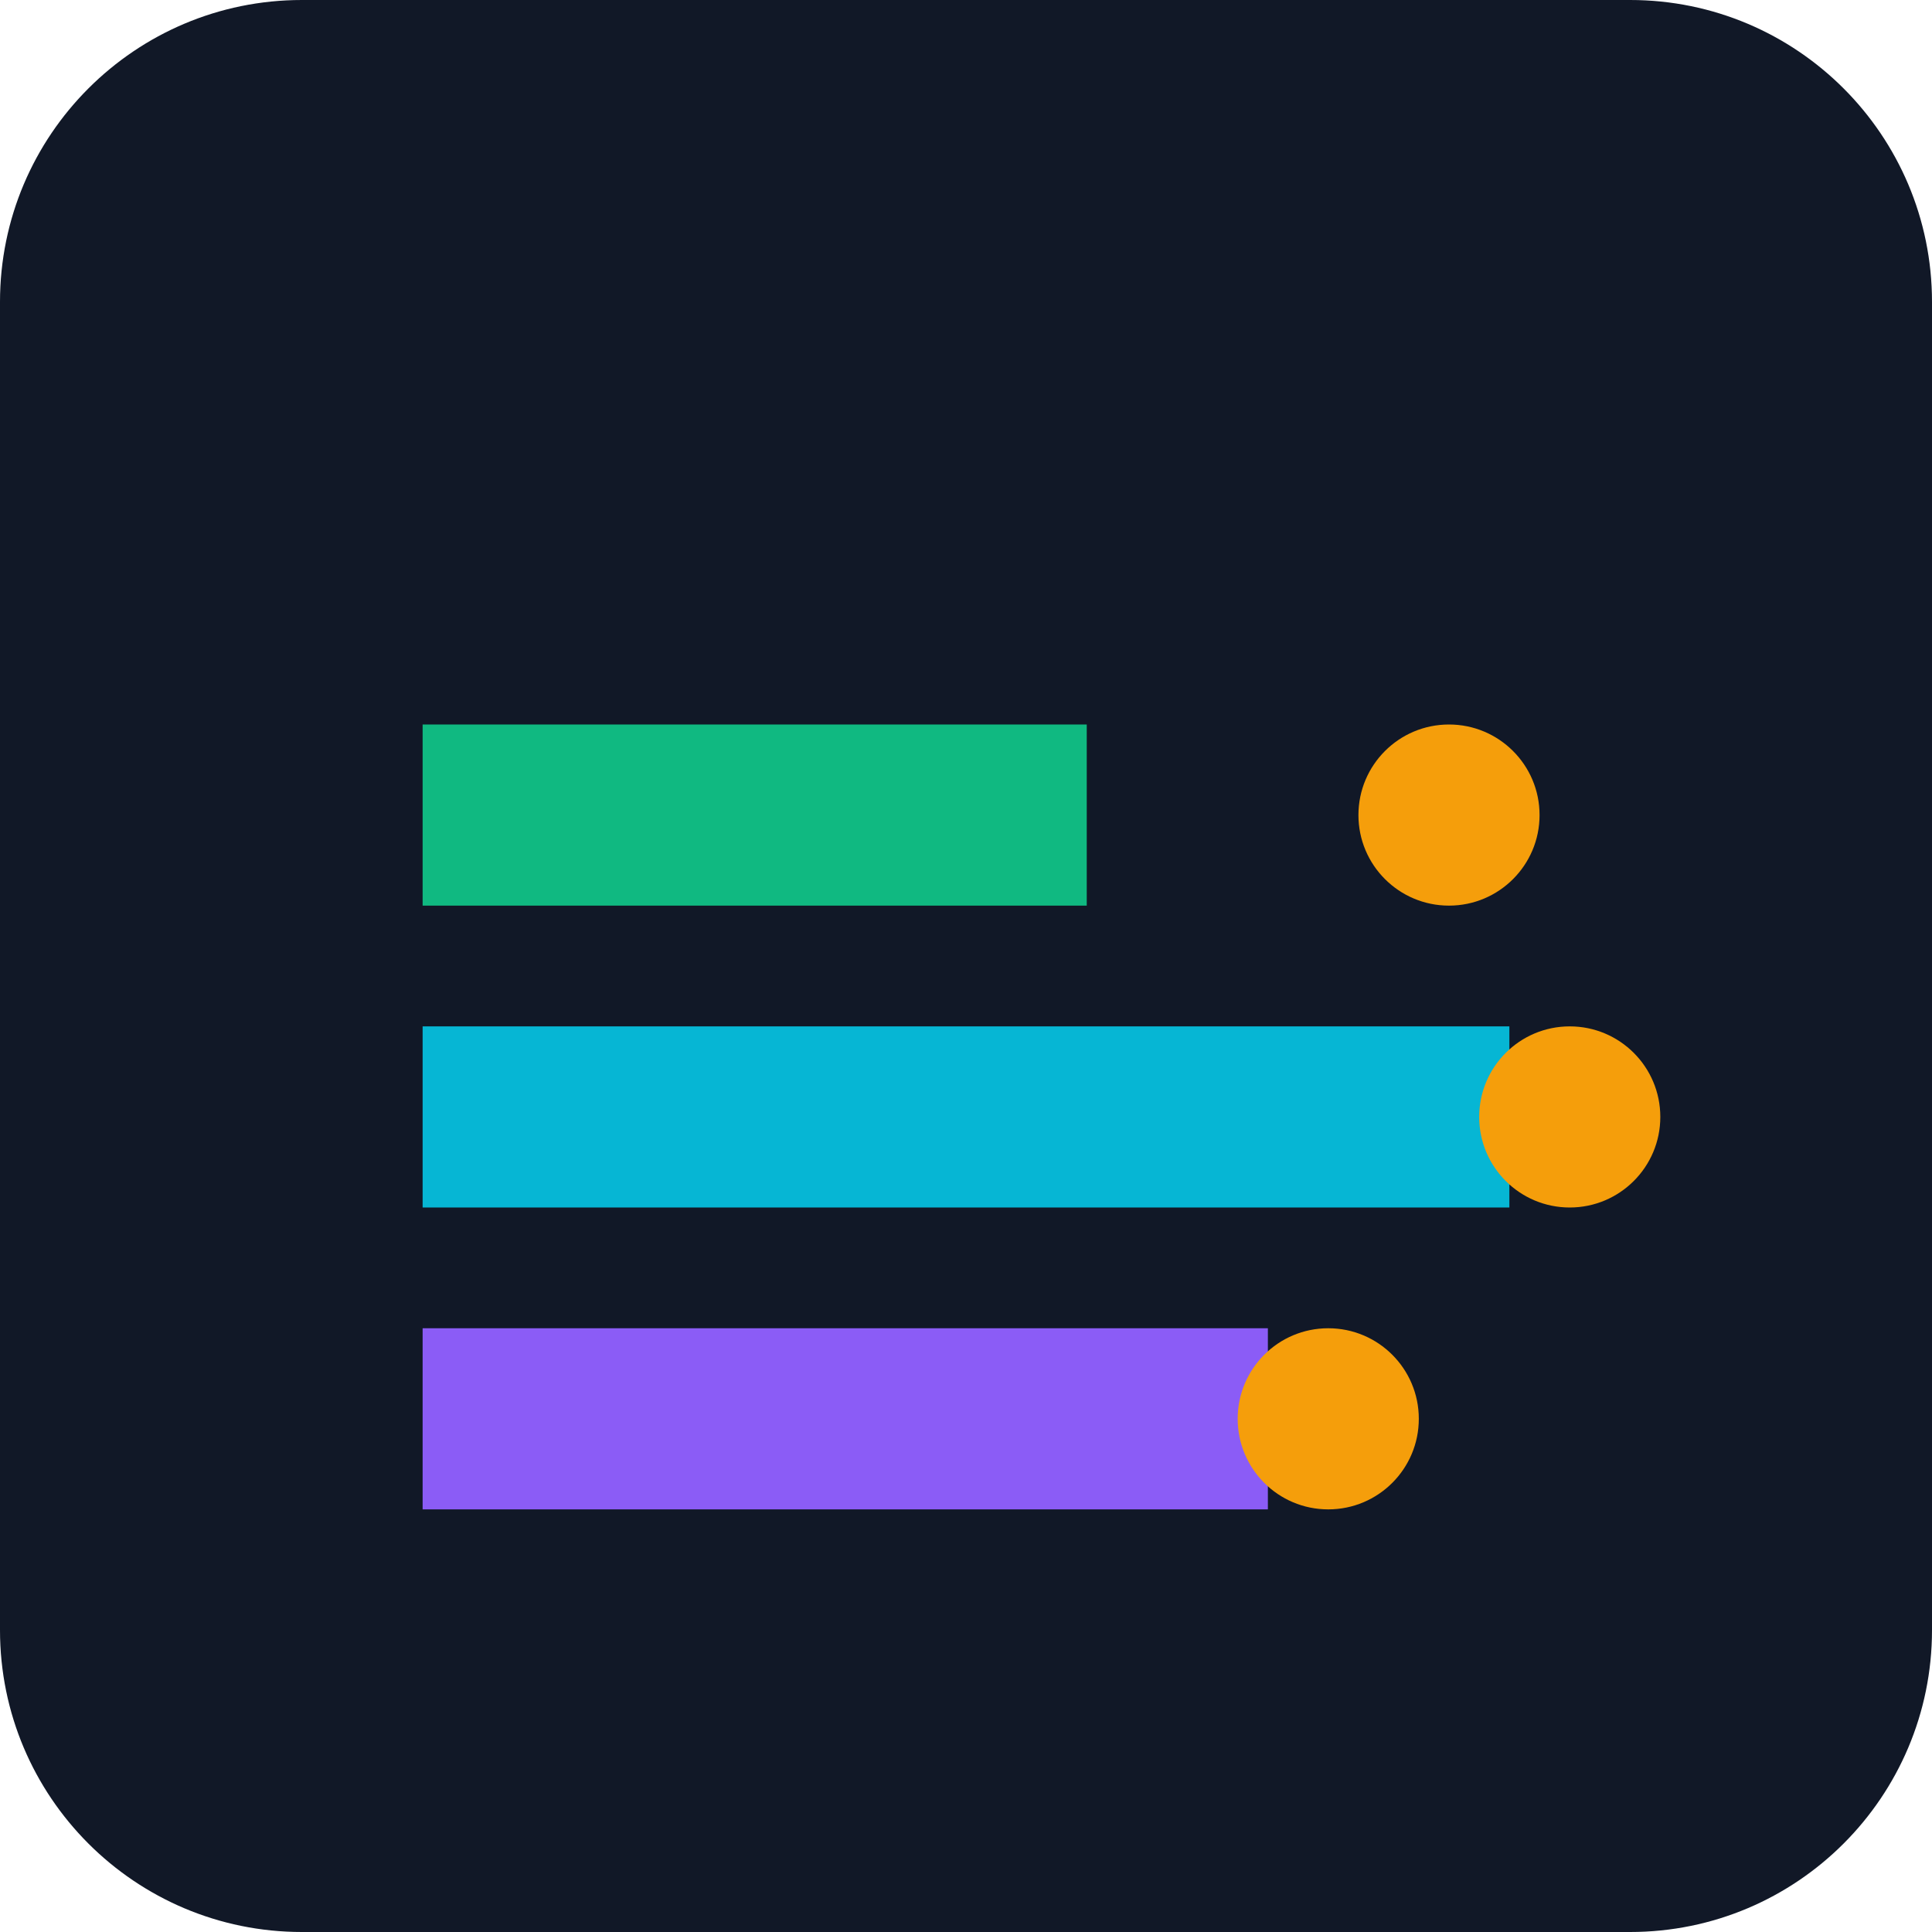
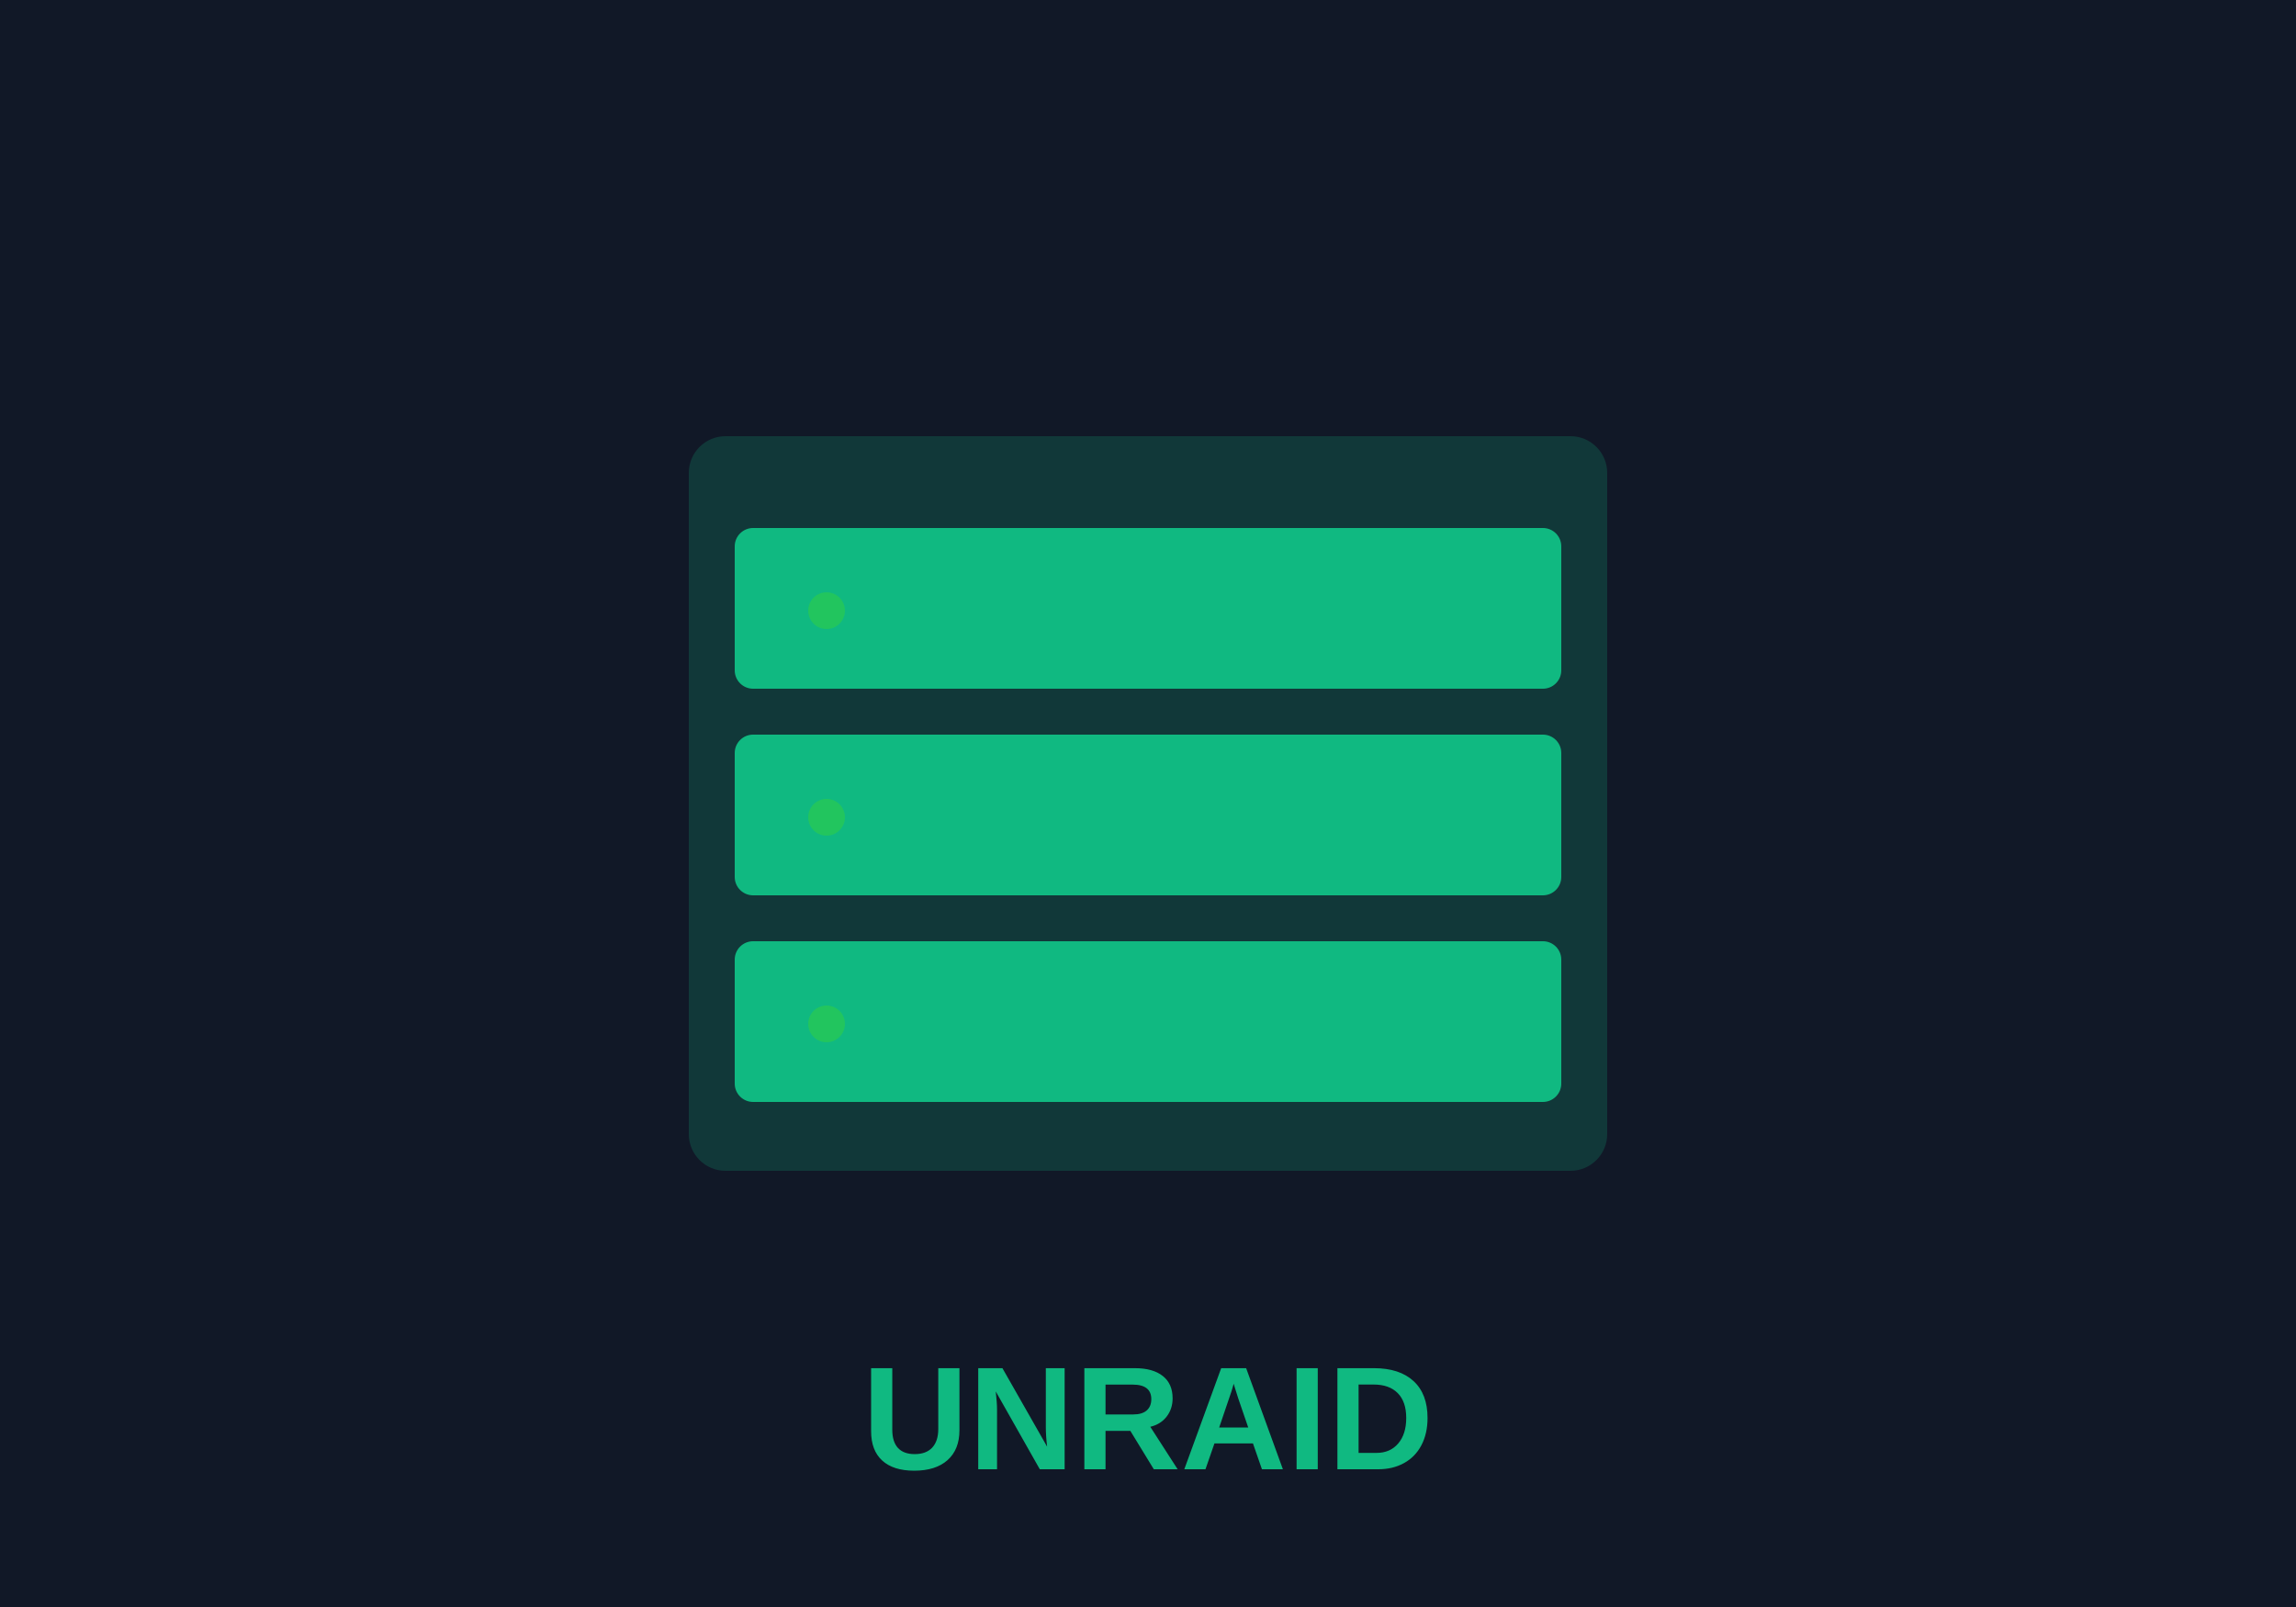
- <svg xmlns="http://www.w3.org/2000/svg" viewBox="0 0 64 64">
-   <rect width="64" height="64" rx="10" fill="#111827" />
-   <path d="M14 24h22v6H14z" fill="#10b981" />
-   <path d="M14 34h36v6H14z" fill="#06b6d4" />
-   <path d="M14 44h28v6H14z" fill="#8b5cf6" />
-   <circle cx="48" cy="27" r="3" fill="#f59e0b" />
-   <circle cx="52" cy="37" r="3" fill="#f59e0b" />
-   <circle cx="44" cy="47" r="3" fill="#f59e0b" />
+ <svg xmlns="http://www.w3.org/2000/svg" width="500" height="350" viewBox="0 0 500 350">
+   <rect width="500" height="350" fill="#111827" />
+   <g transform="translate(250, 175)">
+     <rect x="-100" y="-80" width="200" height="160" rx="8" fill="#10b981" opacity="0.2" />
+     <rect x="-90" y="-60" width="180" height="35" rx="4" fill="#10b981" />
+     <rect x="-90" y="-15" width="180" height="35" rx="4" fill="#10b981" />
+     <rect x="-90" y="30" width="180" height="35" rx="4" fill="#10b981" />
+     <circle cx="-70" cy="-42" r="4" fill="#22c55e" />
+     <circle cx="-70" cy="3" r="4" fill="#22c55e" />
+     <circle cx="-70" cy="48" r="4" fill="#22c55e" />
+   </g>
+   <text x="250" y="320" font-family="Arial, sans-serif" font-size="32" font-weight="bold" fill="#10b981" text-anchor="middle">UNRAID</text>
</svg>
